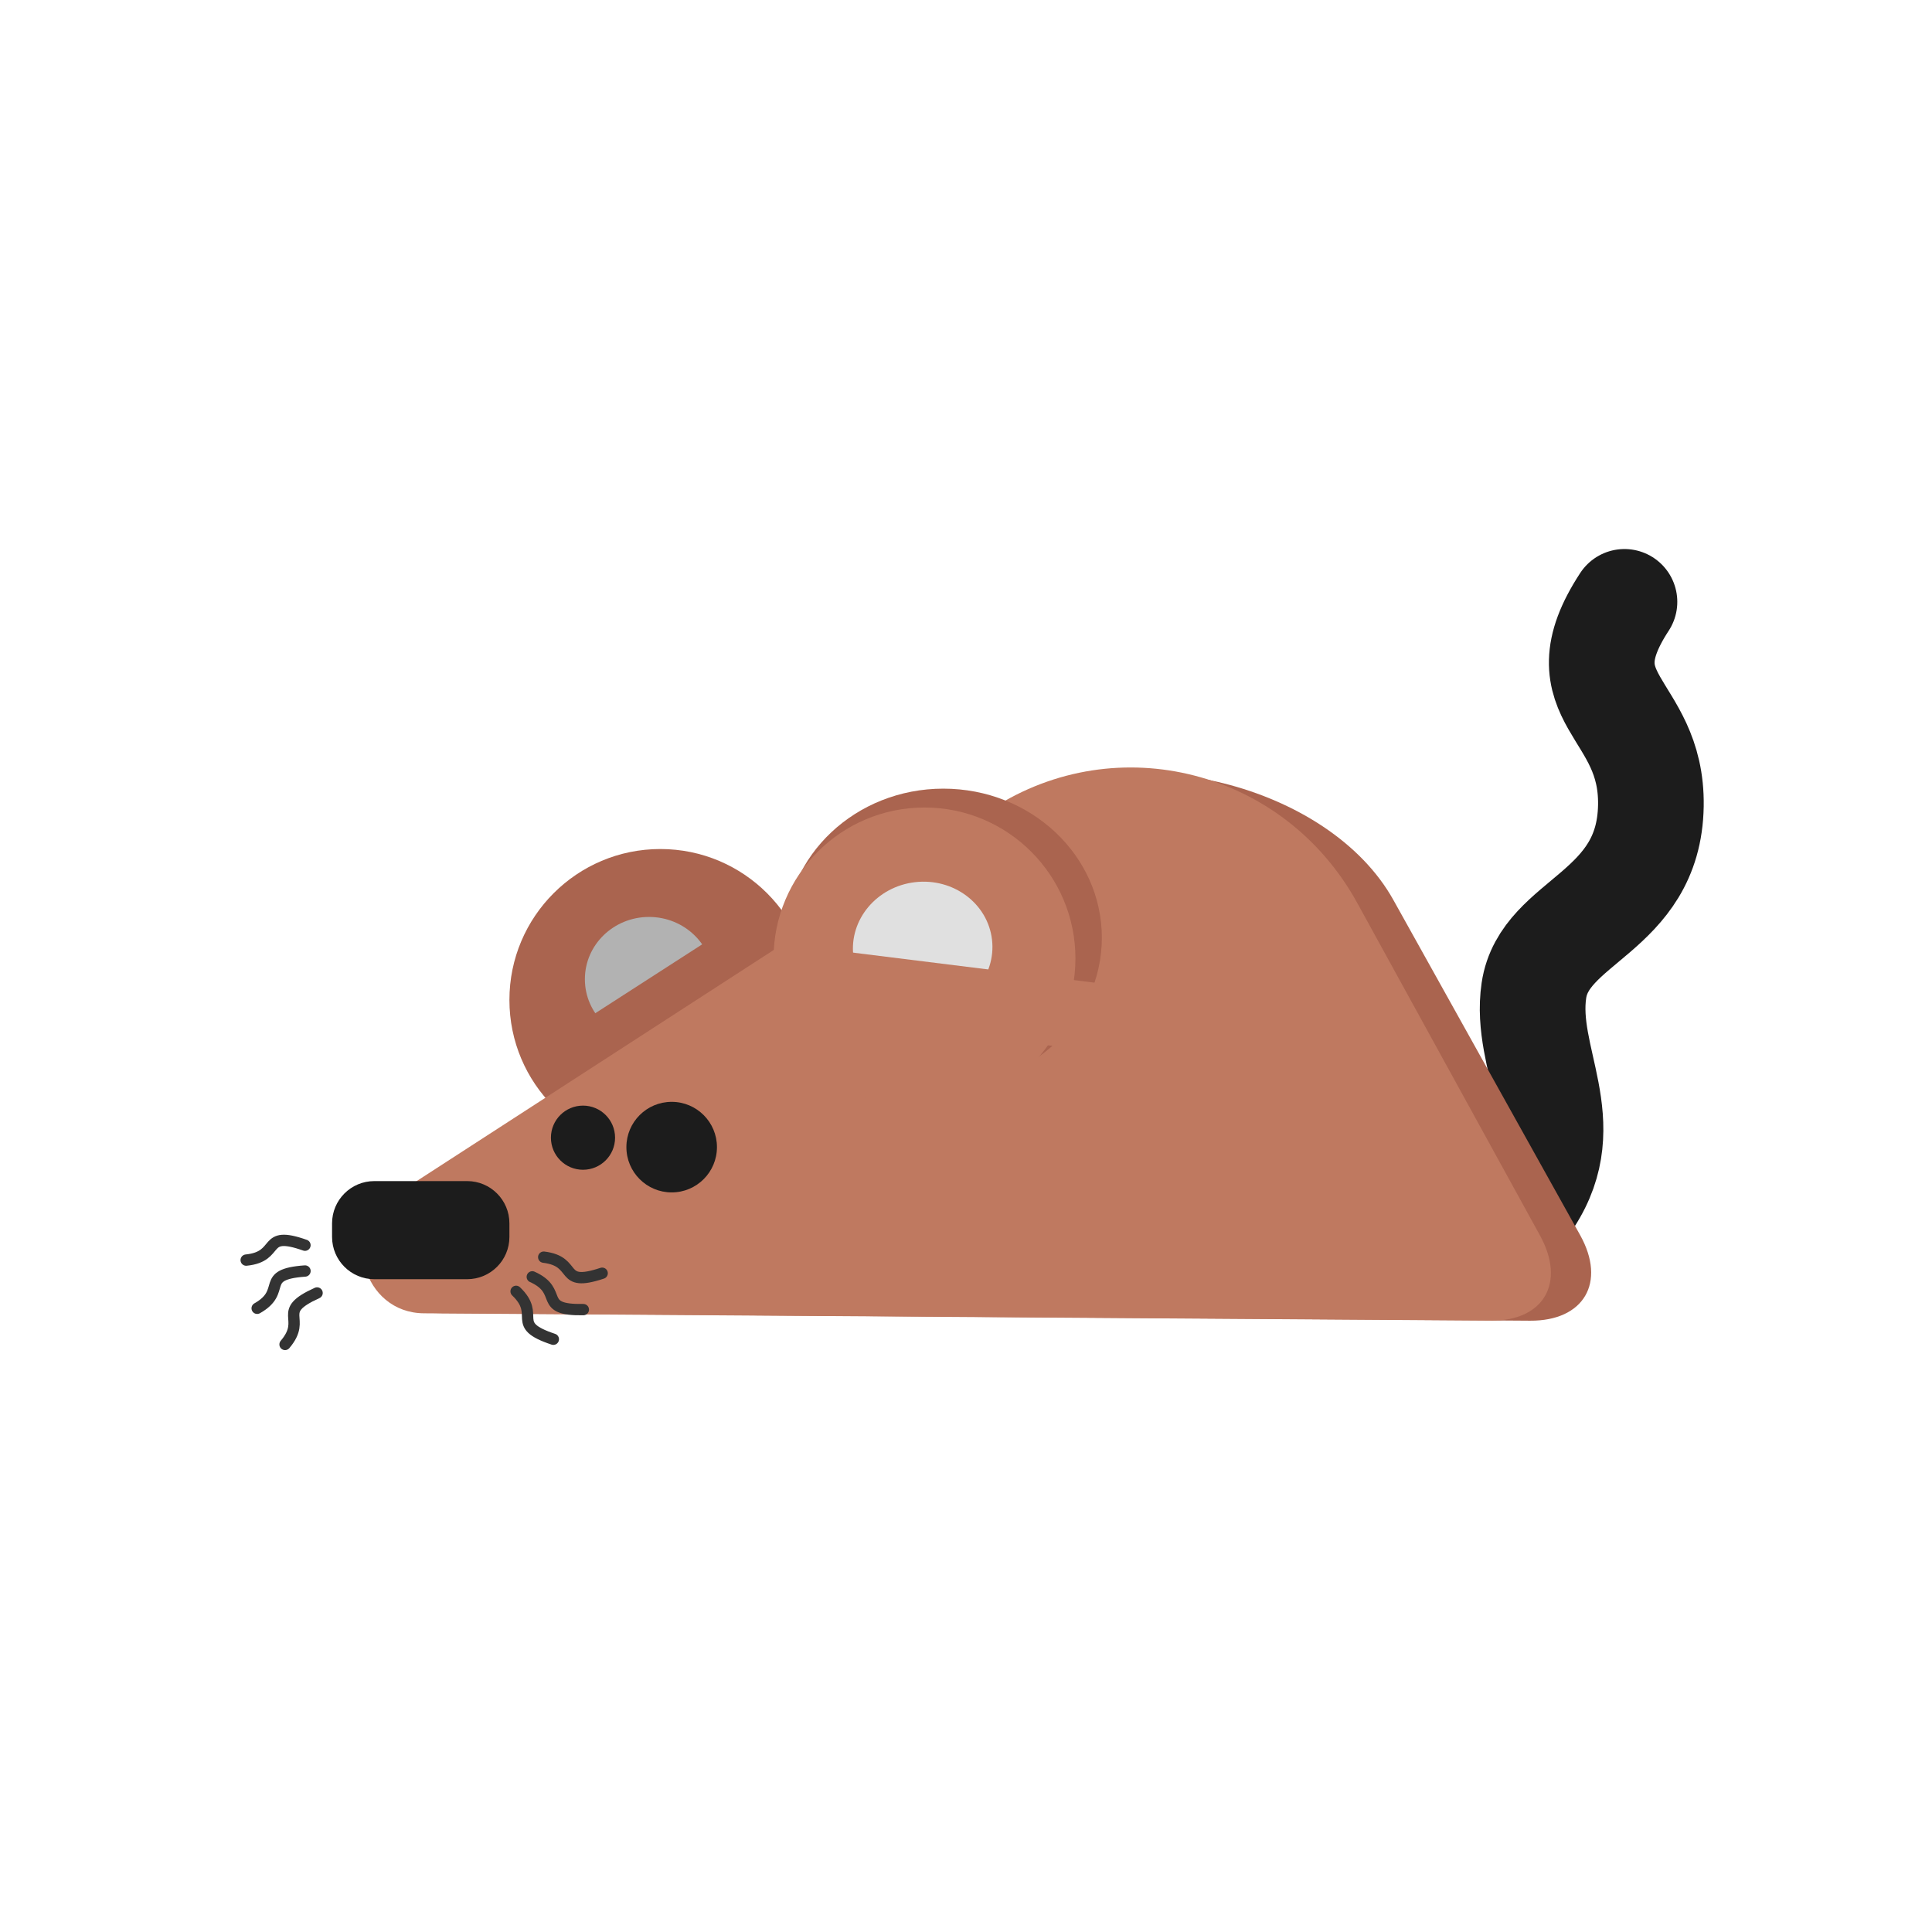
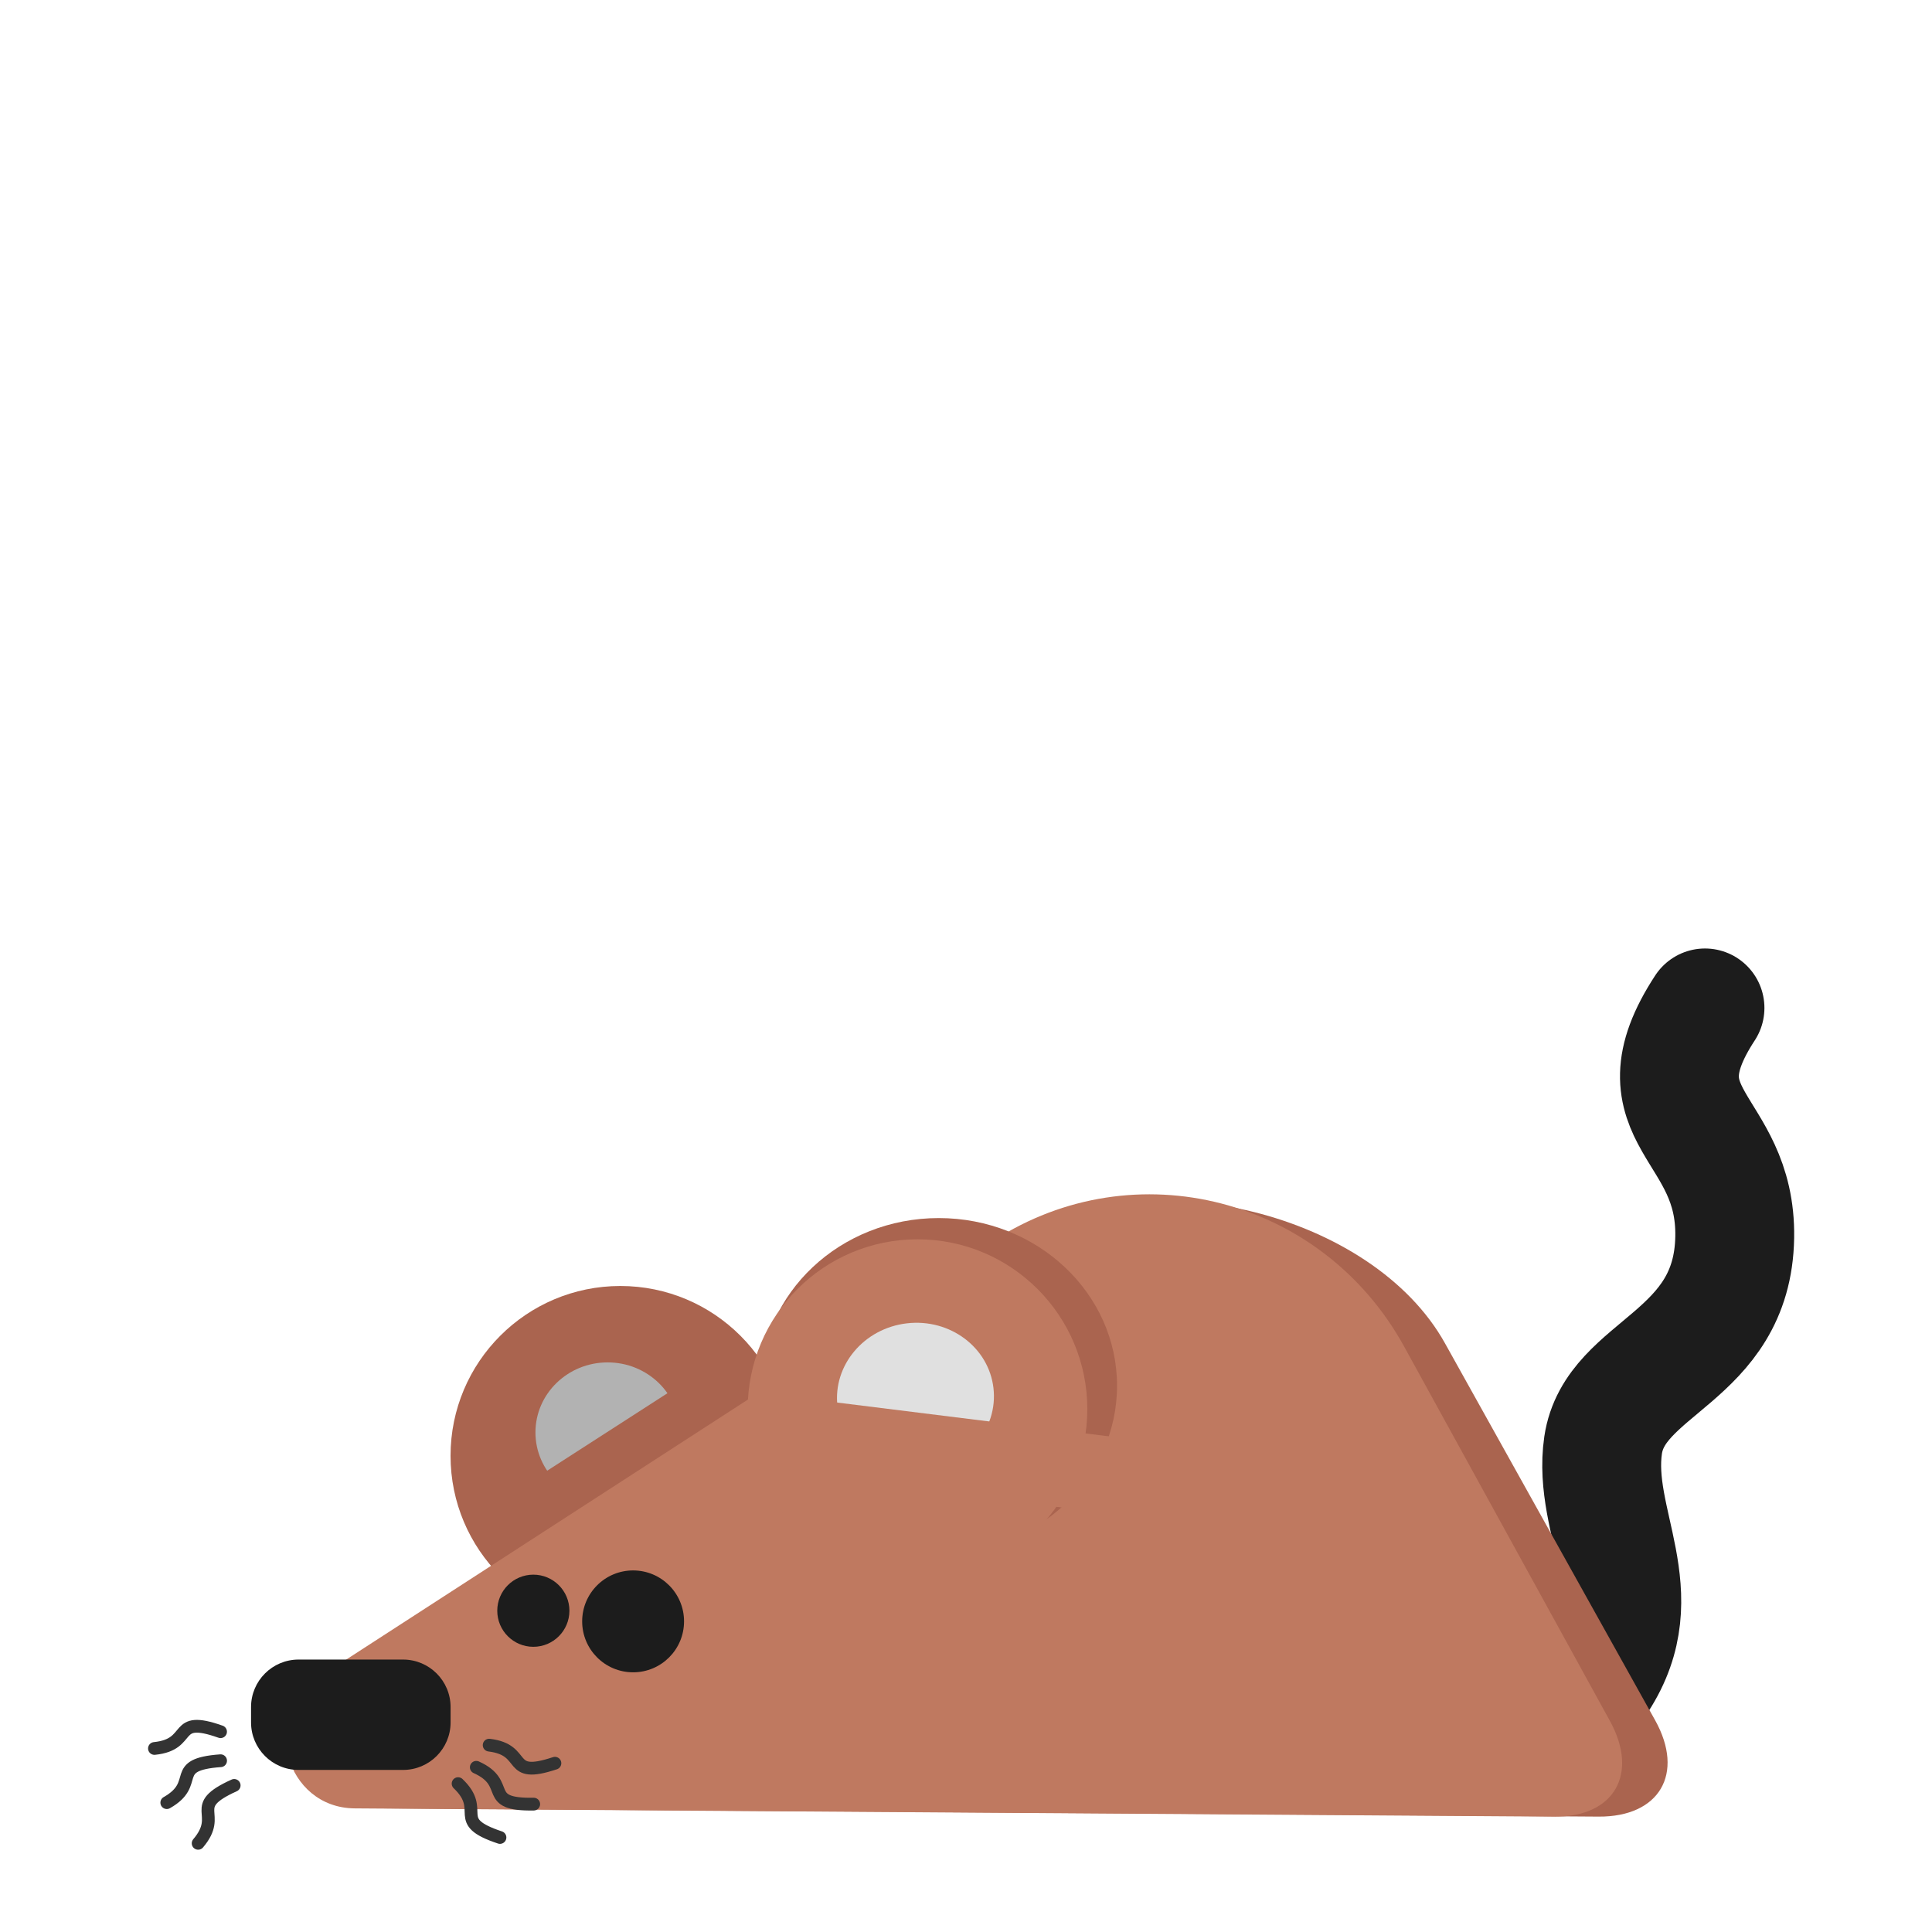
<svg xmlns="http://www.w3.org/2000/svg" id="MOUSE" viewBox="0 0 512 512">
  <defs>
-     <style>.cls-1,.cls-4,.cls-9{fill:none;}.cls-1{stroke:#1c1c1c;stroke-width:28px;}.cls-1,.cls-9{stroke-linecap:round;stroke-linejoin:round;}.cls-2{fill:#aa644f;}.cls-3{fill:#b2b2b2;}.cls-4{stroke:#aa644f;}.cls-4,.cls-7{stroke-miterlimit:10;stroke-width:18px;}.cls-5{fill:#bf7960;}.cls-6{fill:#e0e0e0;}.cls-7{fill:#c1c1c1;stroke:#bf7960;}.cls-8{fill:#1c1c1c;}.cls-9{stroke:#333;stroke-width:3px;}</style>
+     <style>.cls-1,.cls-4,.cls-9{fill:none;}.cls-1{stroke:#1c1c1c;stroke-width:31.5px;}.cls-1,.cls-9{stroke-linecap:round;stroke-linejoin:round;}.cls-2{fill:#aa644f;}.cls-3{fill:#b2b2b2;}.cls-4{stroke:#aa644f;}.cls-4,.cls-7{stroke-miterlimit:10;stroke-width:20.25px;}.cls-5{fill:#bf7960;}.cls-6{fill:#e0e0e0;}.cls-7{fill:#c1c1c1;stroke:#bf7960;}.cls-8{fill:#1c1c1c;}.cls-9{stroke:#333;stroke-width:3.38px;}</style>
  </defs>
-   <path id="tail" class="cls-1" d="M430.5,159.5c-17,26,7.44,27.46,7,54-.47,28.63-28.24,30.27-31,49-2.7,18.3,12,34.93-1.13,55.19" />
+   <path id="tail" class="cls-1" d="M451.84,267.11c-19.12,29.25,8.37,30.9,7.88,60.75-.54,32.21-31.77,34.05-34.88,55.13-3,20.59,13.47,39.3-1.27,62.09" />
  <g id="ear_L">
-     <circle class="cls-2" cx="175" cy="265" r="40" />
-     <ellipse class="cls-3" cx="172" cy="259.5" rx="17" ry="16.5" />
-     <line class="cls-4" x1="200" y1="252" x2="155" y2="281" />
+     <circle class="cls-2" cx="164.4" cy="385.8" r="45" />
+     <ellipse class="cls-3" cx="161.03" cy="379.61" rx="19.13" ry="18.56" />
+     <line class="cls-4" x1="192.53" y1="371.18" x2="141.9" y2="403.8" />
  </g>
  <g id="body">
-     <path class="cls-2" d="M107.92,317.08l162.51-103.7c28.72-18.32,81.74-5.54,98.83,25.12l49.49,88.81c7,12.57,1,22.79-13.3,22.69l-288.72-2C100.09,347.93,93.87,326.05,107.92,317.08Z" />
-     <path class="cls-5" d="M103.76,317.31l159.13-103c33.29-21.55,77.48-10.16,96.77,24.94l48.47,88.19c6.86,12.49,1,22.64-13,22.54l-282.72-1.94C96.1,348,90,326.21,103.76,317.31Z" />
+     <path class="cls-2" d="M88.94,444.39,271.76,327.73c32.32-20.62,92-6.23,111.18,28.26l55.69,99.9c7.88,14.15,1.15,25.64-15,25.53l-324.82-2.2C80.14,479.1,73.13,454.48,88.94,444.39Z" />
+     <path class="cls-5" d="M84.26,444.65l179-115.86c37.46-24.24,87.16-11.43,108.86,28.07l54.53,99.21c7.72,14.05,1.13,25.46-14.65,25.36L94,479.24C75.64,479.11,68.78,454.67,84.26,444.65Z" />
  </g>
  <g id="ear_R">
-     <ellipse class="cls-2" cx="250" cy="248.5" rx="42" ry="39.5" />
-     <circle class="cls-5" cx="245" cy="254" r="40" />
-     <ellipse class="cls-6" cx="244.5" cy="251.19" rx="18.5" ry="17.5" transform="translate(-27.31 29.84) rotate(-6.62)" />
-     <line class="cls-7" x1="213.48" y1="259.96" x2="297.24" y2="270.38" />
+     <ellipse class="cls-2" cx="248.78" cy="367.24" rx="47.25" ry="44.44" />
+     <circle class="cls-5" cx="243.15" cy="373.43" r="45" />
+     <ellipse class="cls-6" cx="242.59" cy="370.27" rx="20.81" ry="19.69" transform="translate(-41.05 30.42) rotate(-6.62)" />
+     <line class="cls-7" x1="207.69" y1="380.13" x2="301.92" y2="391.85" />
  </g>
-   <circle id="eye_L" class="cls-8" cx="154.5" cy="301.5" r="8.5" />
-   <circle id="eye_R" class="cls-8" cx="178" cy="304" r="12" />
+   <circle id="eye_L" class="cls-8" cx="141.34" cy="426.86" r="9.56" />
+   <circle id="eye_R" class="cls-8" cx="167.78" cy="429.68" r="13.5" />
  <g id="nose">
    <g id="safam">
      <g id="safam_R">
-         <path class="cls-9" d="M141.06,338.38c8.59,3.86,1.14,8.91,13.53,8.68" />
-         <path class="cls-9" d="M144.09,333.16c9.34,1.13,3.74,8.17,15.49,4.26" />
-         <path id="face_hair" data-name="face hair" class="cls-9" d="M136.77,342.22c6.81,6.51-1.89,8.79,9.87,12.69" />
+         <path class="cls-9" d="M126.22,468.35c9.66,4.35,1.29,10,15.22,9.76" />
+         <path class="cls-9" d="M129.63,462.48c10.51,1.27,4.21,9.19,17.43,4.79" />
+         <path id="face_hair" data-name="face hair" class="cls-9" d="M121.4,472.68c7.66,7.31-2.13,9.88,11.1,14.27" />
      </g>
      <g id="safam_L">
-         <path class="cls-9" d="M68.15,346.71c8.2-4.63.32-9,12.68-9.88" />
-         <path class="cls-9" d="M75.54,356.29c6.09-7.18-2.8-8.54,8.49-13.64" />
-         <path class="cls-9" d="M65.24,333.94c9.37-.94,3.9-8.09,15.58-3.95" />
+         <path class="cls-9" d="M44.2,477.72c9.22-5.21.36-10.1,14.26-11.11" />
+         <path class="cls-9" d="M52.51,488.5c6.86-8.07-3.15-9.61,9.55-15.35" />
+         <path class="cls-9" d="M40.93,463.36c10.54-1.06,4.39-9.1,17.52-4.44" />
      </g>
    </g>
-     <rect class="cls-8" x="88" y="313" width="47" height="26" rx="11.2" />
+     <rect class="cls-8" x="66.53" y="439.8" width="52.88" height="29.25" rx="12.59" />
  </g>
</svg>
